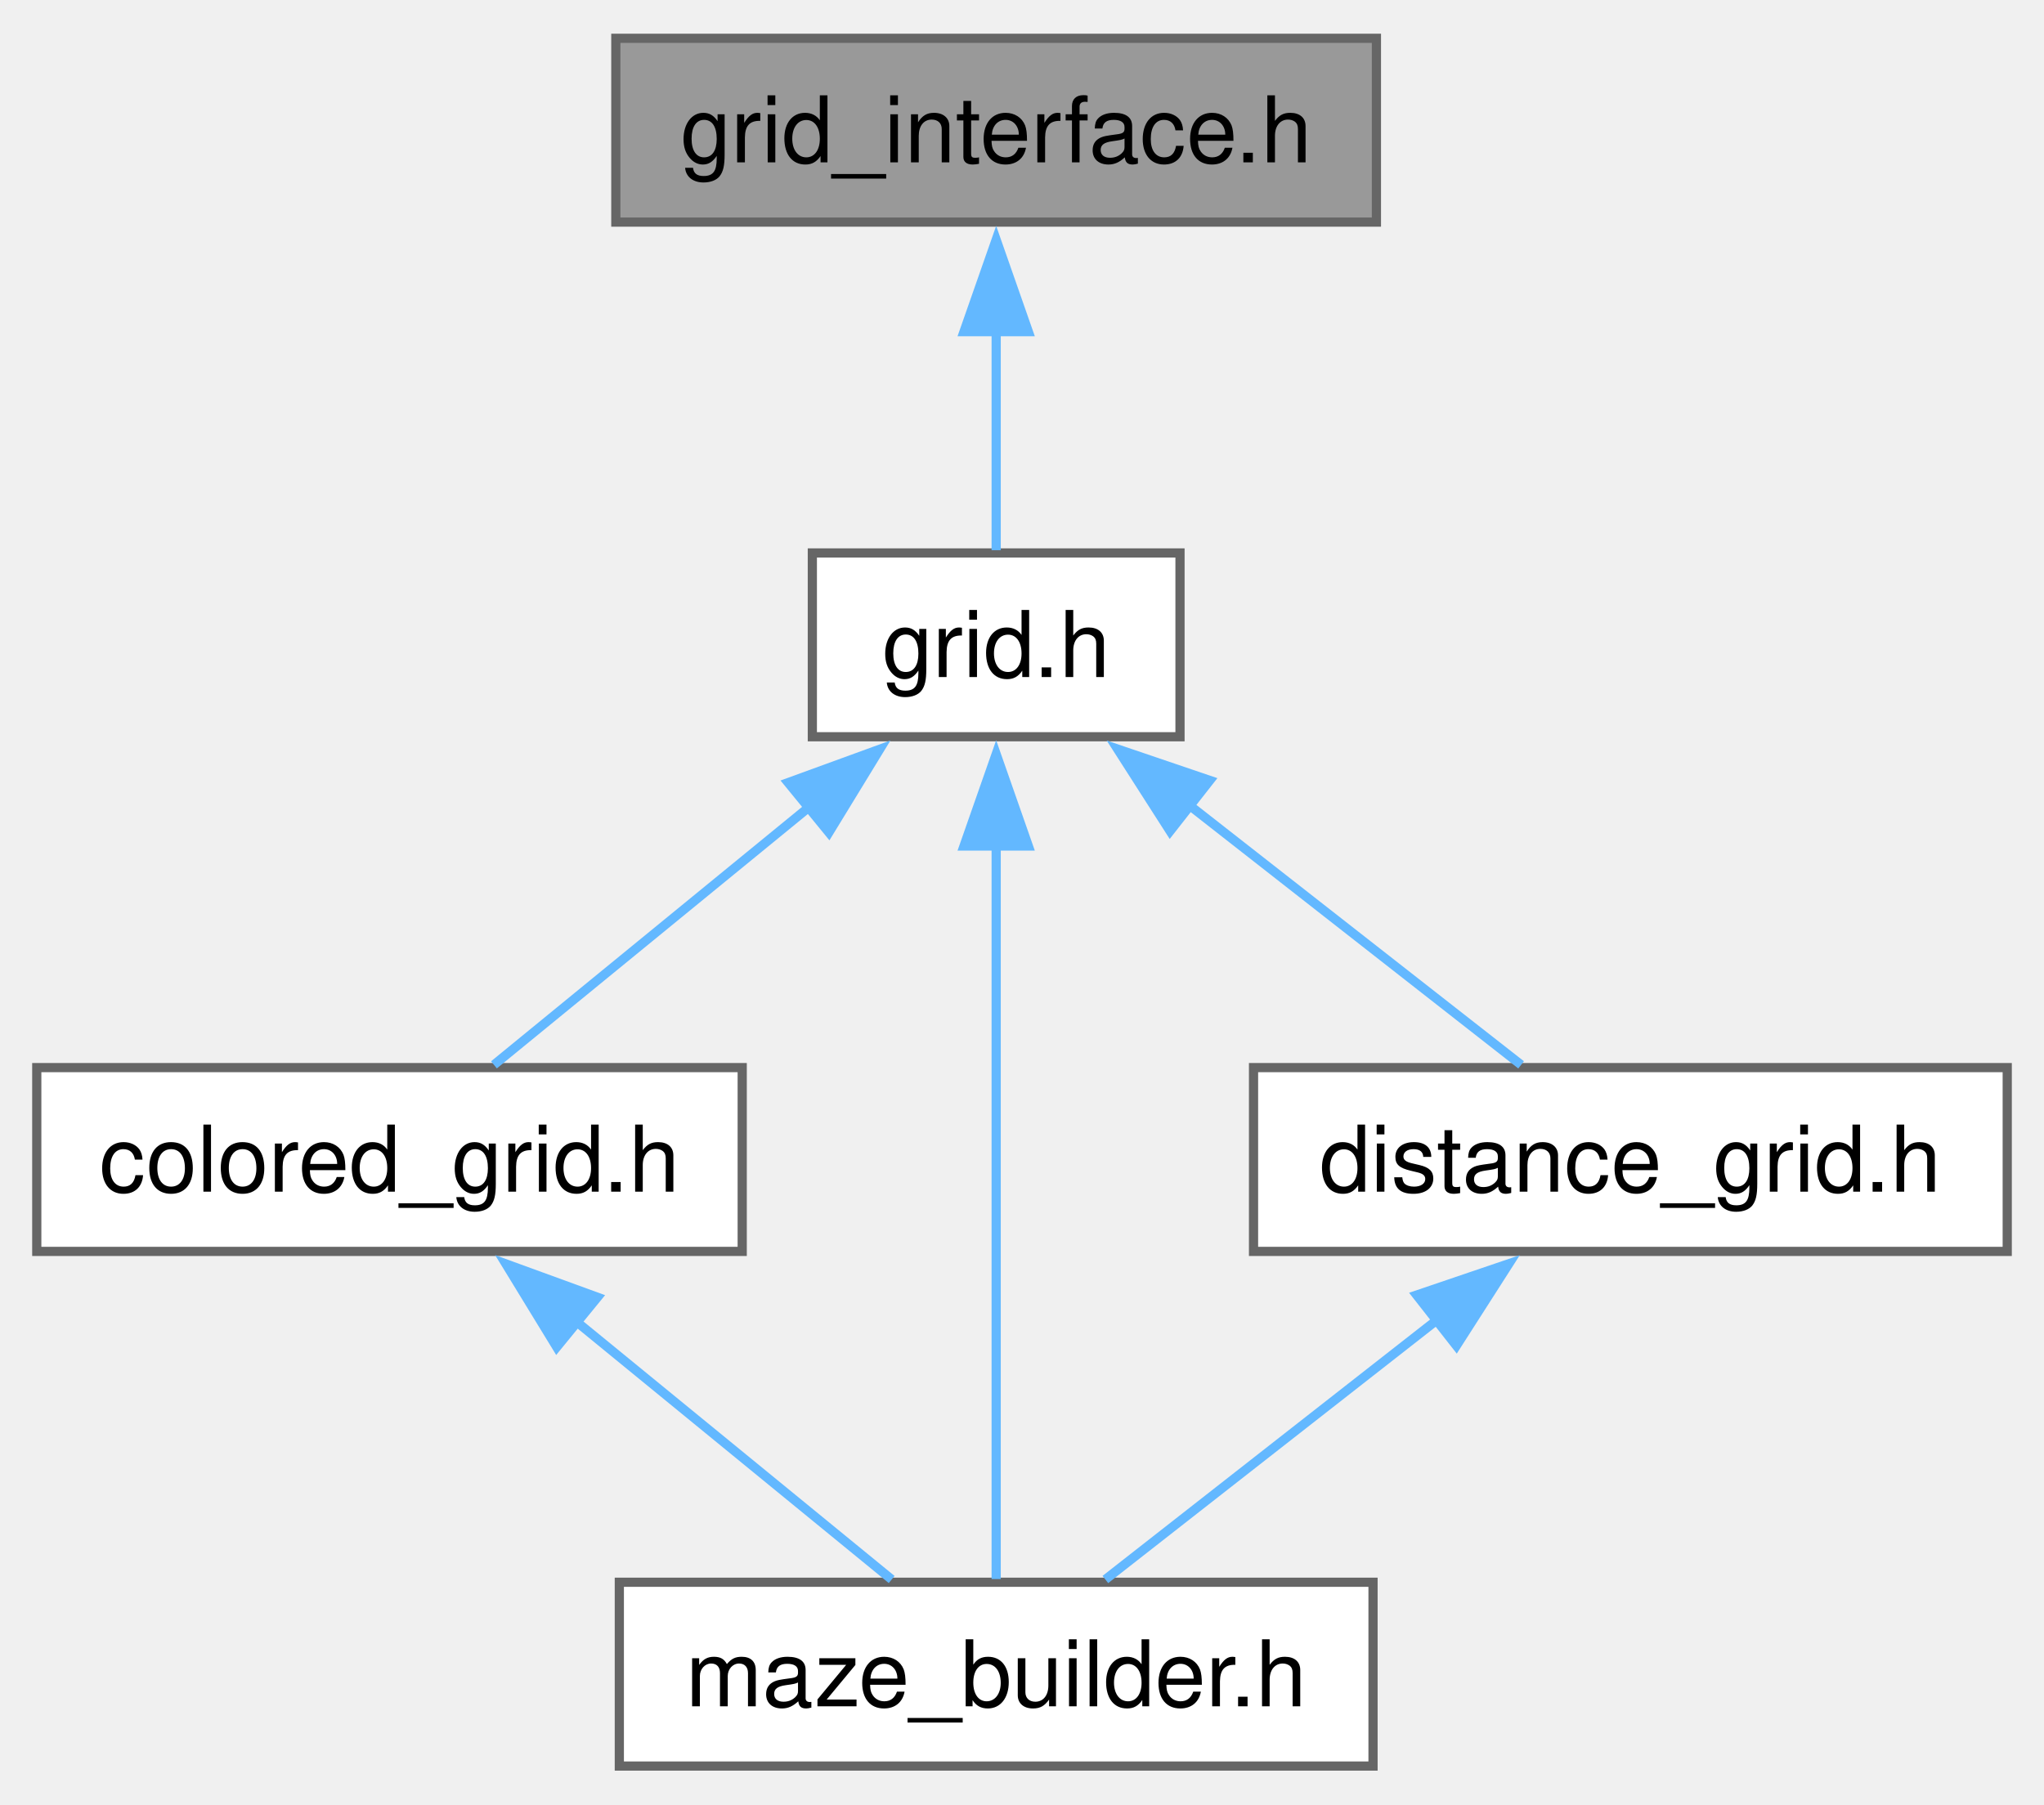
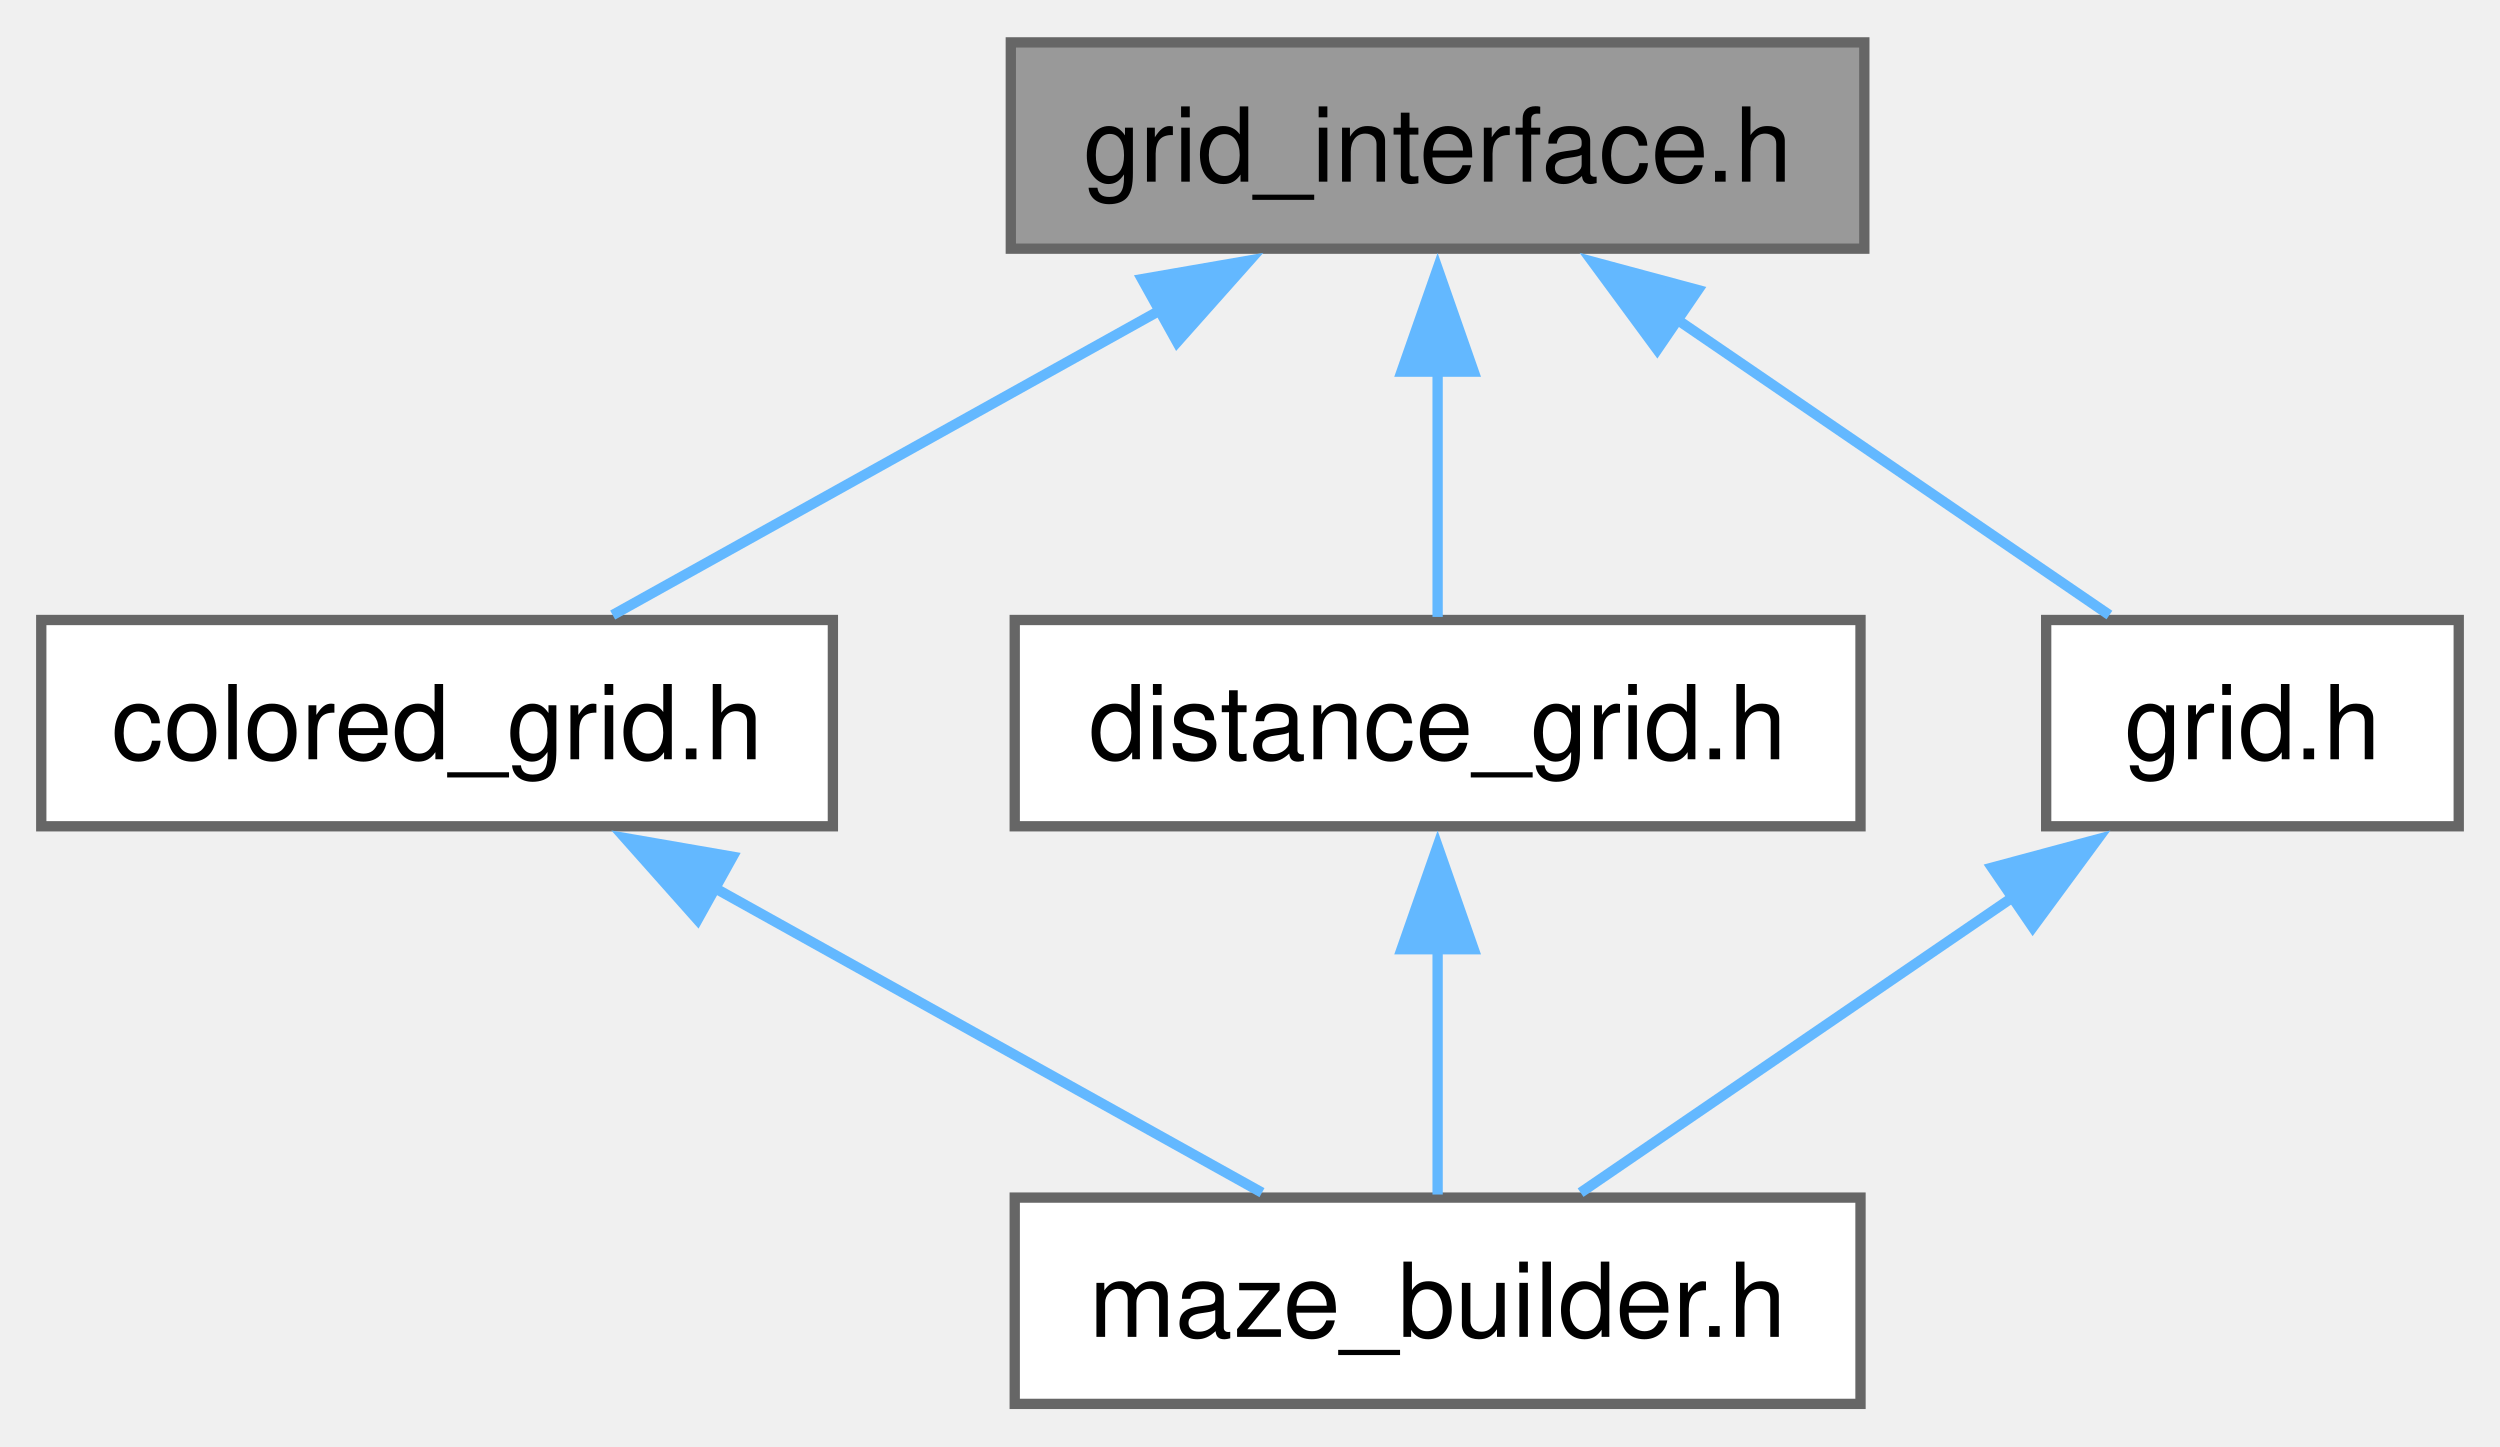
- <svg xmlns="http://www.w3.org/2000/svg" xmlns:xlink="http://www.w3.org/1999/xlink" width="222pt" height="196pt" viewBox="0.00 0.00 222.38 196.00">
-   <g id="graph0" class="graph" transform="scale(1 1) rotate(0) translate(4 192)">
+ <svg xmlns="http://www.w3.org/2000/svg" xmlns:xlink="http://www.w3.org/1999/xlink" width="242pt" height="140pt" viewBox="0.00 0.00 242.38 140.00">
+   <g id="graph0" class="graph" transform="scale(1 1) rotate(0) translate(4 136)">
    <g id="Node000001" class="node">
      <g id="a_Node000001">
        <a xlink:title=" ">
-           <polygon fill="#999999" stroke="#666666" points="145.75,-188 63,-188 63,-168 145.75,-168 145.75,-188" />
-           <text text-anchor="middle" x="104.38" y="-174.5" font-family="Helvetica,sans-Serif" font-size="10.00">grid_interface.h</text>
+           <polygon fill="#999999" stroke="#666666" points="176.75,-132 94,-132 94,-112 176.75,-112 176.75,-132" />
+           <text text-anchor="middle" x="135.38" y="-118.5" font-family="Helvetica,sans-Serif" font-size="10.00">grid_interface.h</text>
        </a>
      </g>
    </g>
    <g id="Node000002" class="node">
      <g id="a_Node000002">
-         <a xlink:href="grid_8h.html" target="_top" xlink:title=" ">
-           <polygon fill="white" stroke="#666666" points="124.38,-132 84.38,-132 84.38,-112 124.38,-112 124.38,-132" />
-           <text text-anchor="middle" x="104.38" y="-118.5" font-family="Helvetica,sans-Serif" font-size="10.00">grid.h</text>
+         <a xlink:href="colored__grid_8h_source.html" target="_top" xlink:title=" ">
+           <polygon fill="white" stroke="#666666" points="76.75,-76 0,-76 0,-56 76.75,-56 76.75,-76" />
+           <text text-anchor="middle" x="38.38" y="-62.5" font-family="Helvetica,sans-Serif" font-size="10.00">colored_grid.h</text>
        </a>
      </g>
    </g>
    <g id="edge1_Node000001_Node000002" class="edge">
      <g id="a_edge1_Node000001_Node000002">
        <a xlink:title=" ">
-           <path fill="none" stroke="#63b8ff" d="M104.38,-156.13C104.38,-147.9 104.38,-138.85 104.38,-132.3" />
-           <polygon fill="#63b8ff" stroke="#63b8ff" points="100.88,-156.08 104.38,-166.08 107.88,-156.08 100.88,-156.08" />
+           <path fill="none" stroke="#63b8ff" d="M108.57,-106.08C91.58,-96.62 70.1,-84.66 55.4,-76.48" />
+           <polygon fill="#63b8ff" stroke="#63b8ff" points="106.72,-109.05 117.16,-110.86 110.12,-102.94 106.72,-109.05" />
+         </a>
+       </g>
+     </g>
+     <g id="Node000004" class="node">
+       <g id="a_Node000004">
+         <a xlink:href="distance__grid_8h.html" target="_top" xlink:title=" ">
+           <polygon fill="white" stroke="#666666" points="176.38,-76 94.38,-76 94.38,-56 176.38,-56 176.38,-76" />
+           <text text-anchor="middle" x="135.38" y="-62.5" font-family="Helvetica,sans-Serif" font-size="10.00">distance_grid.h</text>
+         </a>
+       </g>
+     </g>
+     <g id="edge3_Node000001_Node000004" class="edge">
+       <g id="a_edge3_Node000001_Node000004">
+         <a xlink:title=" ">
+           <path fill="none" stroke="#63b8ff" d="M135.38,-100.13C135.38,-91.9 135.38,-82.85 135.38,-76.3" />
+           <polygon fill="#63b8ff" stroke="#63b8ff" points="131.88,-100.08 135.38,-110.08 138.88,-100.08 131.88,-100.08" />
+         </a>
+       </g>
+     </g>
+     <g id="Node000005" class="node">
+       <g id="a_Node000005">
+         <a xlink:href="grid_8h.html" target="_top" xlink:title=" ">
+           <polygon fill="white" stroke="#666666" points="234.38,-76 194.38,-76 194.38,-56 234.38,-56 234.38,-76" />
+           <text text-anchor="middle" x="214.38" y="-62.5" font-family="Helvetica,sans-Serif" font-size="10.00">grid.h</text>
+         </a>
+       </g>
+     </g>
+     <g id="edge5_Node000001_Node000005" class="edge">
+       <g id="a_edge5_Node000001_Node000005">
+         <a xlink:title=" ">
+           <path fill="none" stroke="#63b8ff" d="M158.39,-105.27C172.03,-95.94 188.88,-84.43 200.51,-76.48" />
+           <polygon fill="#63b8ff" stroke="#63b8ff" points="156.67,-102.21 150.39,-110.74 160.62,-107.99 156.67,-102.21" />
        </a>
      </g>
    </g>
    <g id="Node000003" class="node">
      <g id="a_Node000003">
-         <a xlink:href="colored__grid_8h.html" target="_top" xlink:title=" ">
-           <polygon fill="white" stroke="#666666" points="76.75,-76 0,-76 0,-56 76.75,-56 76.75,-76" />
-           <text text-anchor="middle" x="38.38" y="-62.5" font-family="Helvetica,sans-Serif" font-size="10.00">colored_grid.h</text>
+         <a xlink:href="maze__builder_8h.html" target="_top" xlink:title="This file includes all the headers in the maze builder library.">
+           <polygon fill="white" stroke="#666666" points="176.38,-20 94.38,-20 94.38,0 176.38,0 176.38,-20" />
+           <text text-anchor="middle" x="135.38" y="-6.5" font-family="Helvetica,sans-Serif" font-size="10.00">maze_builder.h</text>
        </a>
      </g>
    </g>
    <g id="edge2_Node000002_Node000003" class="edge">
      <g id="a_edge2_Node000002_Node000003">
        <a xlink:title=" ">
-           <path fill="none" stroke="#63b8ff" d="M84.09,-104.4C72.8,-95.17 59.16,-84.01 49.74,-76.3" />
-           <polygon fill="#63b8ff" stroke="#63b8ff" points="81.75,-107.01 91.71,-110.64 86.18,-101.59 81.75,-107.01" />
+           <path fill="none" stroke="#63b8ff" d="M65.18,-50.08C82.17,-40.62 103.65,-28.66 118.35,-20.48" />
+           <polygon fill="#63b8ff" stroke="#63b8ff" points="63.63,-46.94 56.59,-54.86 67.03,-53.05 63.63,-46.94" />
        </a>
      </g>
    </g>
-     <g id="Node000004" class="node">
-       <g id="a_Node000004">
-         <a xlink:href="maze__builder_8h.html" target="_top" xlink:title="This file includes all the headers in the maze builder library.">
-           <polygon fill="white" stroke="#666666" points="145.38,-20 63.38,-20 63.38,0 145.38,0 145.38,-20" />
-           <text text-anchor="middle" x="104.38" y="-6.5" font-family="Helvetica,sans-Serif" font-size="10.00">maze_builder.h</text>
+     <g id="edge4_Node000004_Node000003" class="edge">
+       <g id="a_edge4_Node000004_Node000003">
+         <a xlink:title=" ">
+           <path fill="none" stroke="#63b8ff" d="M135.38,-44.13C135.38,-35.9 135.38,-26.85 135.38,-20.3" />
+           <polygon fill="#63b8ff" stroke="#63b8ff" points="131.88,-44.08 135.38,-54.08 138.88,-44.08 131.88,-44.08" />
        </a>
      </g>
    </g>
-     <g id="edge6_Node000002_Node000004" class="edge">
-       <g id="a_edge6_Node000002_Node000004">
+     <g id="edge6_Node000005_Node000003" class="edge">
+       <g id="a_edge6_Node000005_Node000003">
        <a xlink:title=" ">
-           <path fill="none" stroke="#63b8ff" d="M104.38,-100.31C104.38,-76.36 104.38,-37.95 104.38,-20.35" />
-           <polygon fill="#63b8ff" stroke="#63b8ff" points="100.88,-100.11 104.38,-110.11 107.88,-100.11 100.88,-100.11" />
-         </a>
-       </g>
-     </g>
-     <g id="Node000005" class="node">
-       <g id="a_Node000005">
-         <a xlink:href="distance__grid_8h.html" target="_top" xlink:title=" ">
-           <polygon fill="white" stroke="#666666" points="214.38,-76 132.38,-76 132.38,-56 214.38,-56 214.38,-76" />
-           <text text-anchor="middle" x="173.38" y="-62.5" font-family="Helvetica,sans-Serif" font-size="10.00">distance_grid.h</text>
-         </a>
-       </g>
-     </g>
-     <g id="edge4_Node000002_Node000005" class="edge">
-       <g id="a_edge4_Node000002_Node000005">
-         <a xlink:title=" ">
-           <path fill="none" stroke="#63b8ff" d="M125.23,-104.68C137.1,-95.39 151.54,-84.09 161.49,-76.3" />
-           <polygon fill="#63b8ff" stroke="#63b8ff" points="123.3,-101.74 117.59,-110.66 127.62,-107.25 123.3,-101.74" />
-         </a>
-       </g>
-     </g>
-     <g id="edge3_Node000003_Node000004" class="edge">
-       <g id="a_edge3_Node000003_Node000004">
-         <a xlink:title=" ">
-           <path fill="none" stroke="#63b8ff" d="M58.66,-48.4C69.95,-39.17 83.59,-28.01 93.01,-20.3" />
-           <polygon fill="#63b8ff" stroke="#63b8ff" points="56.57,-45.59 51.04,-54.64 61,-51.01 56.57,-45.59" />
-         </a>
-       </g>
-     </g>
-     <g id="edge5_Node000005_Node000004" class="edge">
-       <g id="a_edge5_Node000005_Node000004">
-         <a xlink:title=" ">
-           <path fill="none" stroke="#63b8ff" d="M152.52,-48.68C140.65,-39.39 126.21,-28.09 116.26,-20.3" />
-           <polygon fill="#63b8ff" stroke="#63b8ff" points="150.13,-51.25 160.16,-54.66 154.45,-45.74 150.13,-51.25" />
+           <path fill="none" stroke="#63b8ff" d="M191.36,-49.27C177.72,-39.94 160.87,-28.43 149.24,-20.48" />
+           <polygon fill="#63b8ff" stroke="#63b8ff" points="189.13,-51.99 199.36,-54.74 193.08,-46.21 189.13,-51.99" />
        </a>
      </g>
    </g>
  </g>
</svg>
